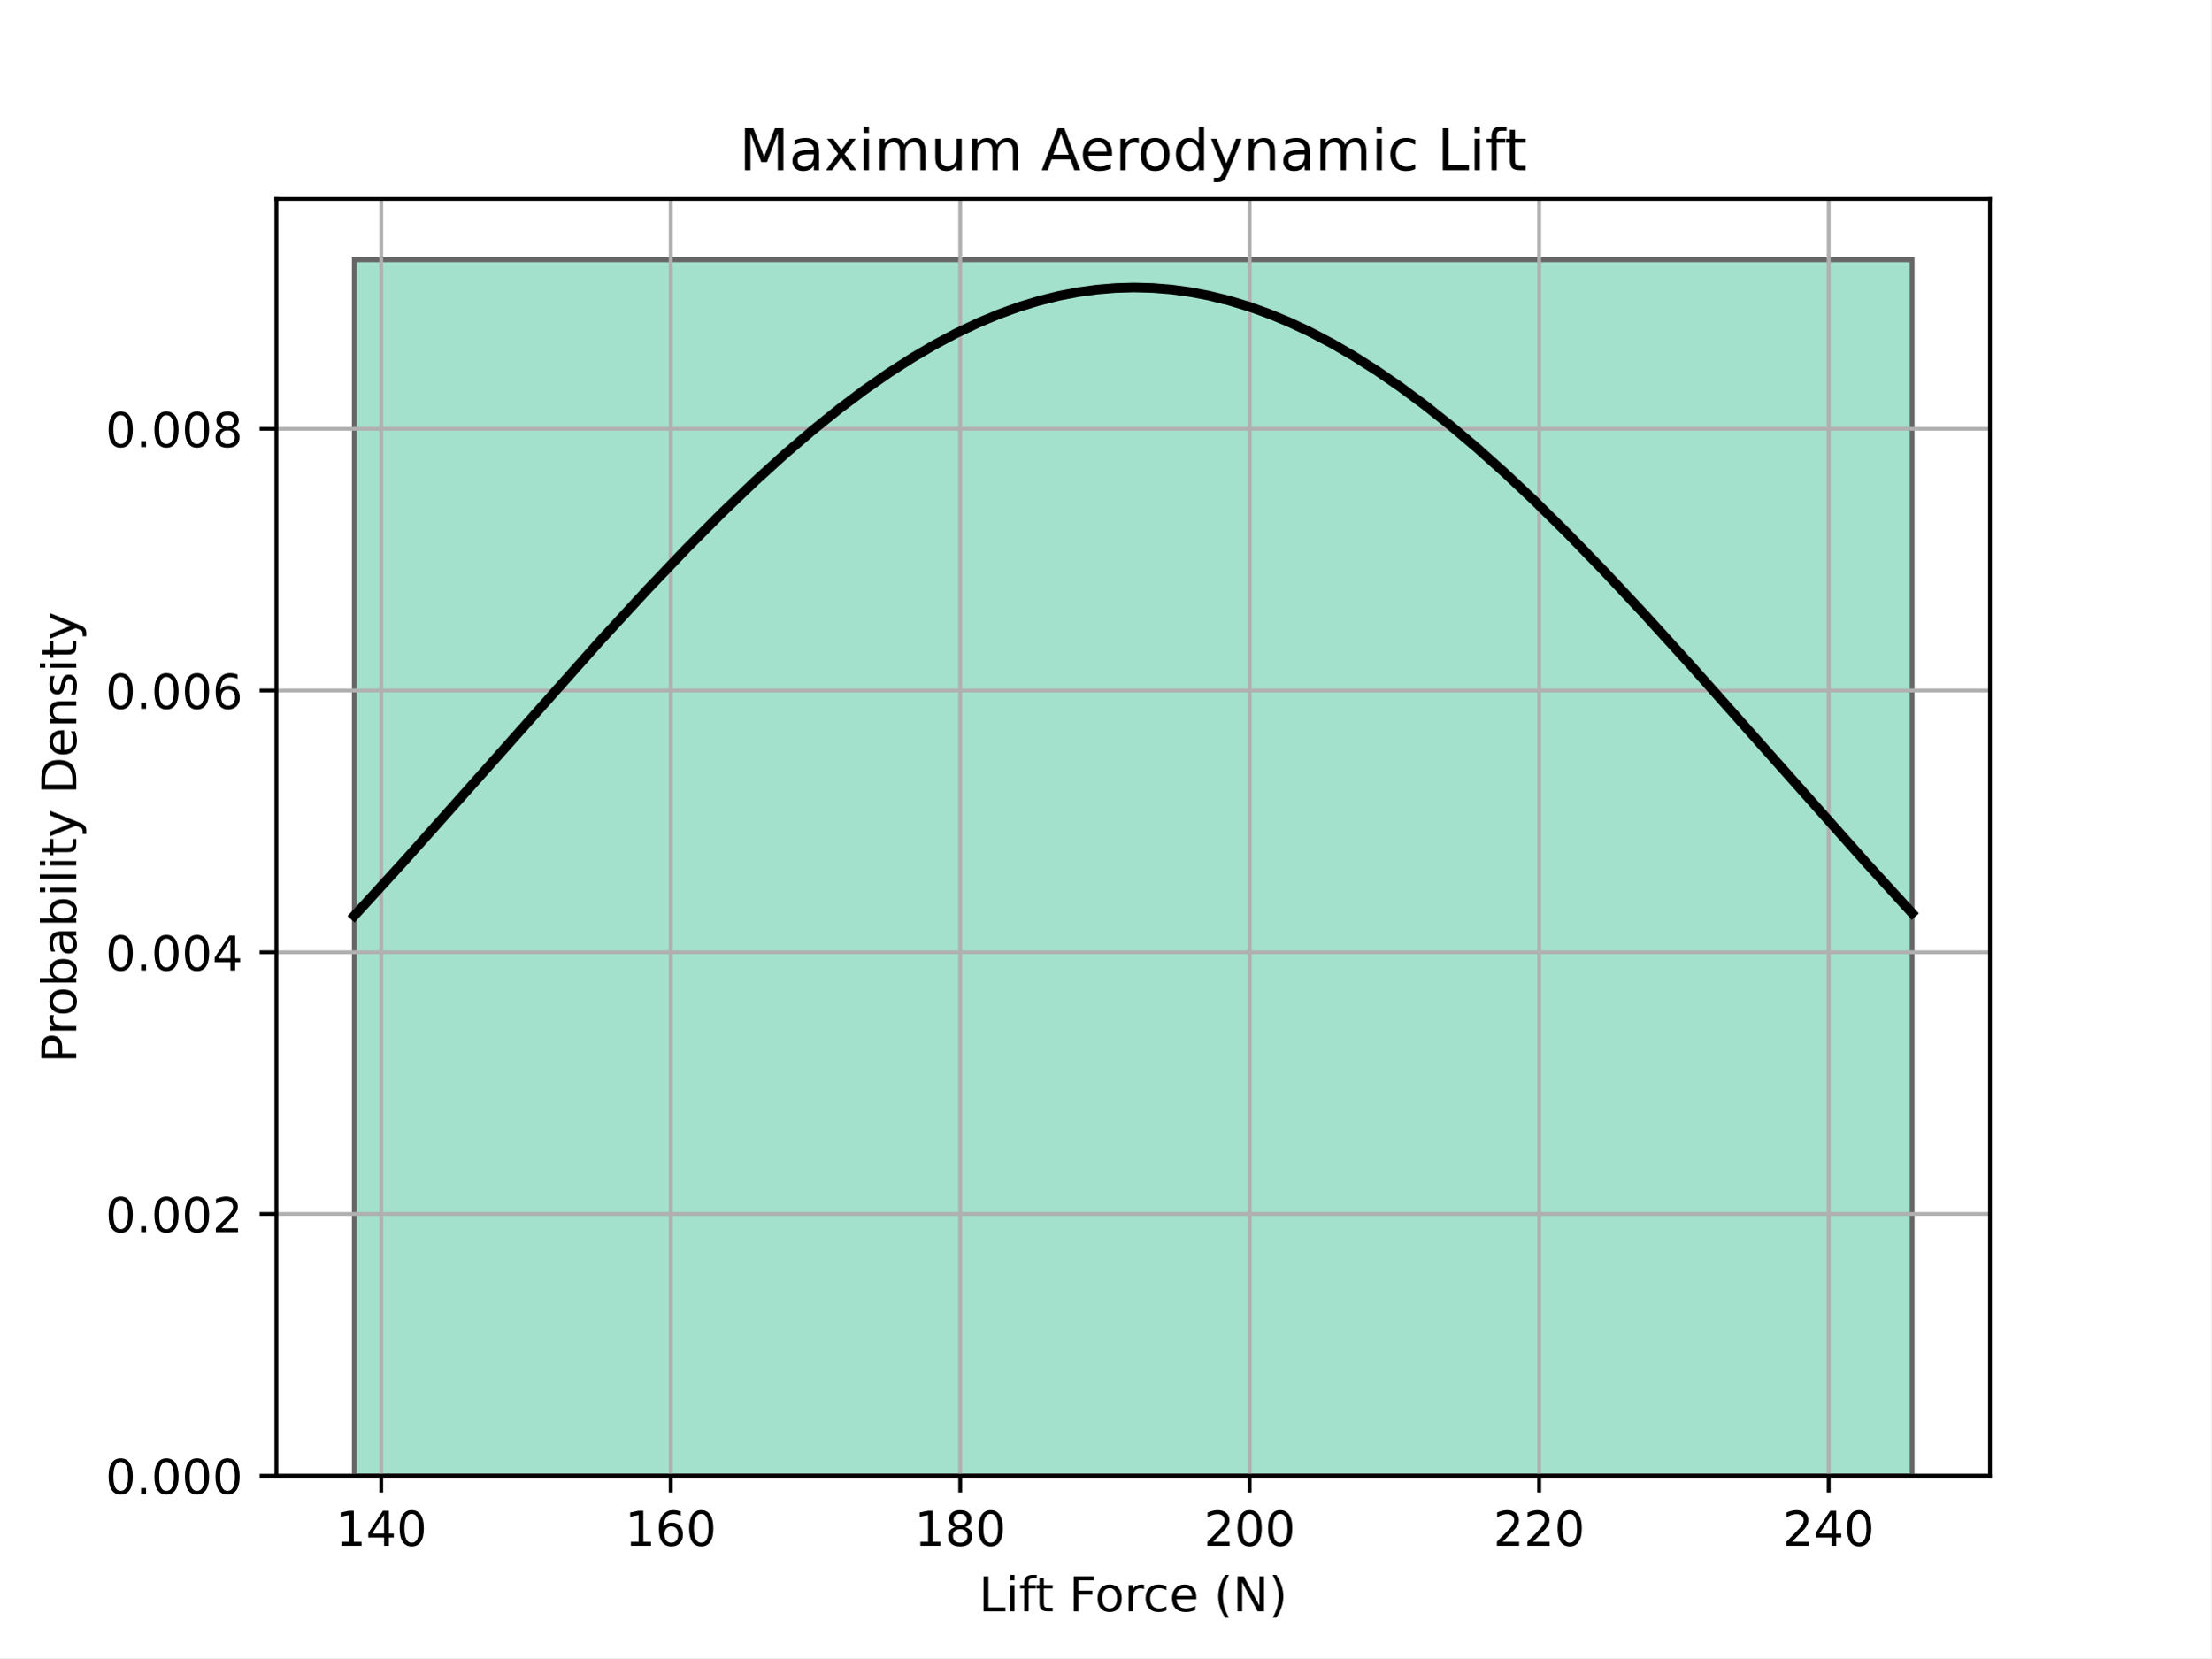
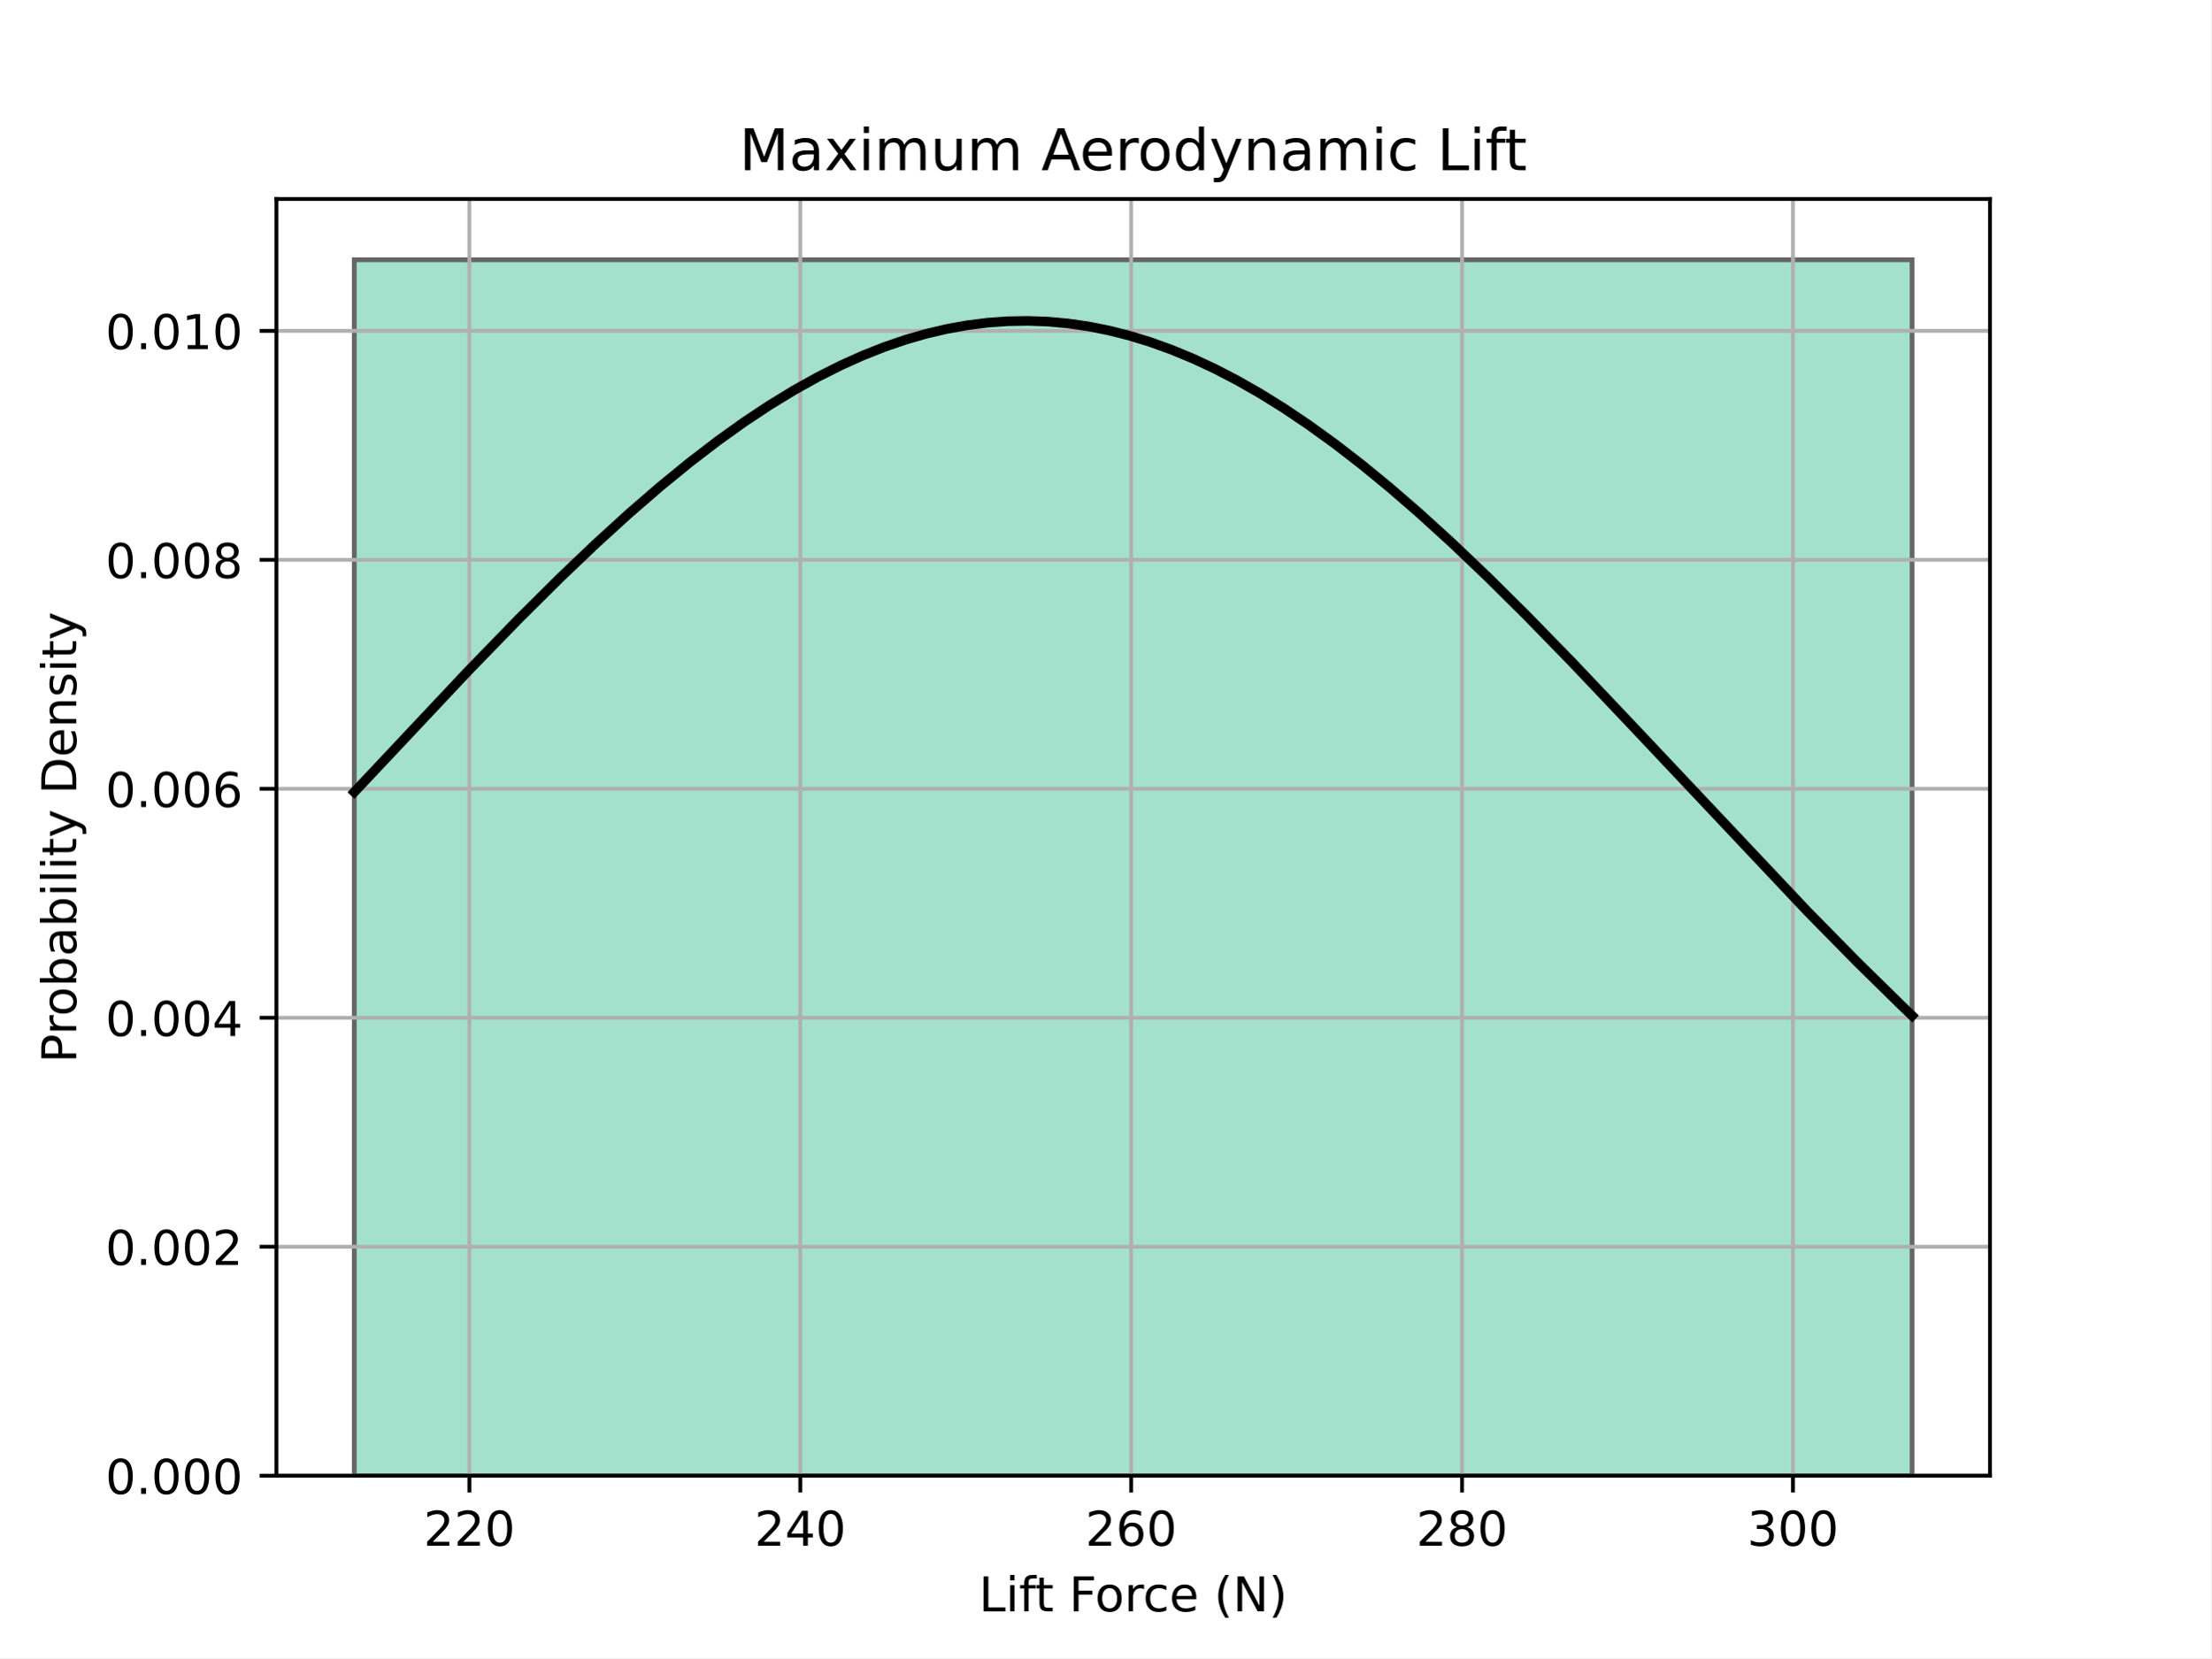
<svg xmlns="http://www.w3.org/2000/svg" xmlns:xlink="http://www.w3.org/1999/xlink" width="460.8pt" height="345.6pt" viewBox="0 0 460.8 345.6" version="1.1">
  <defs>
    <style type="text/css">*{stroke-linejoin: round; stroke-linecap: butt}</style>
  </defs>
  <g id="figure_1">
    <g id="patch_1">
      <path d="M 0 345.6  L 460.8 345.6  L 460.8 0  L 0 0  z " style="fill: #ffffff" />
    </g>
    <g id="axes_1">
      <g id="patch_2">
        <path d="M 57.6 307.584  L 414.72 307.584  L 414.72 41.472  L 57.6 41.472  z " style="fill: #ffffff" />
      </g>
      <g id="patch_3">
-         <path d="M 73.833 307.584  L 398.487 307.584  L 398.487 54.144  L 73.833 54.144  z " clip-path="url(#p31fc9ef9b9)" style="fill: #66cdaa; opacity: 0.6; stroke: #000000; stroke-linejoin: miter" />
+         <path d="M 73.833 307.584  L 398.487 307.584  L 398.487 54.144  L 73.833 54.144  z " clip-path="url(#pf20fc18118)" style="fill: #66cdaa; opacity: 0.6; stroke: #000000; stroke-linejoin: miter" />
      </g>
      <g id="matplotlib.axis_1">
        <g id="xtick_1">
          <g id="line2d_1">
-             <path d="M 79.444 307.584  L 79.444 41.472  " clip-path="url(#p31fc9ef9b9)" style="fill: none; stroke: #b0b0b0; stroke-width: 0.8; stroke-linecap: square" />
+             <path d="M 97.815 307.584  L 97.815 41.472  " clip-path="url(#pf20fc18118)" style="fill: none; stroke: #b0b0b0; stroke-width: 0.8; stroke-linecap: square" />
          </g>
          <g id="line2d_2">
            <defs>
-               <path id="m606f8bf415" d="M 0 0  L 0 3.5  " style="stroke: #000000; stroke-width: 0.8" />
+               <path id="med7443e42d" d="M 0 0  L 0 3.5  " style="stroke: #000000; stroke-width: 0.8" />
            </defs>
            <g>
-               <use xlink:href="#m606f8bf415" x="79.444" y="307.584" style="stroke: #000000; stroke-width: 0.8" />
+               <use xlink:href="#med7443e42d" x="97.815" y="307.584" style="stroke: #000000; stroke-width: 0.8" />
            </g>
          </g>
          <g id="text_1">
-             <g transform="translate(69.90069 322.1824) scale(0.1 -0.1)">
-               <defs>
-                 <path id="DejaVuSans-31" d="M 794 531  L 1825 531  L 1825 4091  L 703 3866  L 703 4441  L 1819 4666  L 2450 4666  L 2450 531  L 3481 531  L 3481 0  L 794 0  L 794 531  z " transform="scale(0.015625)" />
-                 <path id="DejaVuSans-34" d="M 2419 4116  L 825 1625  L 2419 1625  L 2419 4116  z M 2253 4666  L 3047 4666  L 3047 1625  L 3713 1625  L 3713 1100  L 3047 1100  L 3047 0  L 2419 0  L 2419 1100  L 313 1100  L 313 1709  L 2253 4666  z " transform="scale(0.015625)" />
+             <g transform="translate(88.27159 322.1824) scale(0.1 -0.1)">
+               <defs>
+                 <path id="DejaVuSans-32" d="M 1228 531  L 3431 531  L 3431 0  L 469 0  L 469 531  Q 828 903 1448 1529  Q 2069 2156 2228 2338  Q 2531 2678 2651 2914  Q 2772 3150 2772 3378  Q 2772 3750 2511 3984  Q 2250 4219 1831 4219  Q 1534 4219 1204 4116  Q 875 4013 500 3803  L 500 4441  Q 881 4594 1212 4672  Q 1544 4750 1819 4750  Q 2544 4750 2975 4387  Q 3406 4025 3406 3419  Q 3406 3131 3298 2873  Q 3191 2616 2906 2266  Q 2828 2175 2409 1742  Q 1991 1309 1228 531  z " transform="scale(0.015625)" />
                <path id="DejaVuSans-30" d="M 2034 4250  Q 1547 4250 1301 3770  Q 1056 3291 1056 2328  Q 1056 1369 1301 889  Q 1547 409 2034 409  Q 2525 409 2770 889  Q 3016 1369 3016 2328  Q 3016 3291 2770 3770  Q 2525 4250 2034 4250  z M 2034 4750  Q 2819 4750 3233 4129  Q 3647 3509 3647 2328  Q 3647 1150 3233 529  Q 2819 -91 2034 -91  Q 1250 -91 836 529  Q 422 1150 422 2328  Q 422 3509 836 4129  Q 1250 4750 2034 4750  z " transform="scale(0.015625)" />
              </defs>
-               <use xlink:href="#DejaVuSans-31" />
-               <use xlink:href="#DejaVuSans-34" transform="translate(63.62305 0)" />
+               <use xlink:href="#DejaVuSans-32" />
+               <use xlink:href="#DejaVuSans-32" transform="translate(63.62305 0)" />
              <use xlink:href="#DejaVuSans-30" transform="translate(127.2461 0)" />
            </g>
          </g>
        </g>
        <g id="xtick_2">
          <g id="line2d_3">
-             <path d="M 139.776 307.584  L 139.776 41.472  " clip-path="url(#p31fc9ef9b9)" style="fill: none; stroke: #b0b0b0; stroke-width: 0.8; stroke-linecap: square" />
+             <path d="M 166.778 307.584  L 166.778 41.472  " clip-path="url(#pf20fc18118)" style="fill: none; stroke: #b0b0b0; stroke-width: 0.8; stroke-linecap: square" />
          </g>
          <g id="line2d_4">
            <g>
-               <use xlink:href="#m606f8bf415" x="139.776" y="307.584" style="stroke: #000000; stroke-width: 0.8" />
+               <use xlink:href="#med7443e42d" x="166.778" y="307.584" style="stroke: #000000; stroke-width: 0.8" />
            </g>
          </g>
          <g id="text_2">
-             <g transform="translate(130.2324 322.1824) scale(0.1 -0.1)">
-               <defs>
-                 <path id="DejaVuSans-36" d="M 2113 2584  Q 1688 2584 1439 2293  Q 1191 2003 1191 1497  Q 1191 994 1439 701  Q 1688 409 2113 409  Q 2538 409 2786 701  Q 3034 994 3034 1497  Q 3034 2003 2786 2293  Q 2538 2584 2113 2584  z M 3366 4563  L 3366 3988  Q 3128 4100 2886 4159  Q 2644 4219 2406 4219  Q 1781 4219 1451 3797  Q 1122 3375 1075 2522  Q 1259 2794 1537 2939  Q 1816 3084 2150 3084  Q 2853 3084 3261 2657  Q 3669 2231 3669 1497  Q 3669 778 3244 343  Q 2819 -91 2113 -91  Q 1303 -91 875 529  Q 447 1150 447 2328  Q 447 3434 972 4092  Q 1497 4750 2381 4750  Q 2619 4750 2861 4703  Q 3103 4656 3366 4563  z " transform="scale(0.015625)" />
-               </defs>
-               <use xlink:href="#DejaVuSans-31" />
-               <use xlink:href="#DejaVuSans-36" transform="translate(63.62305 0)" />
+             <g transform="translate(157.2339 322.1824) scale(0.1 -0.1)">
+               <defs>
+                 <path id="DejaVuSans-34" d="M 2419 4116  L 825 1625  L 2419 1625  L 2419 4116  z M 2253 4666  L 3047 4666  L 3047 1625  L 3713 1625  L 3713 1100  L 3047 1100  L 3047 0  L 2419 0  L 2419 1100  L 313 1100  L 313 1709  L 2253 4666  z " transform="scale(0.015625)" />
+               </defs>
+               <use xlink:href="#DejaVuSans-32" />
+               <use xlink:href="#DejaVuSans-34" transform="translate(63.62305 0)" />
              <use xlink:href="#DejaVuSans-30" transform="translate(127.2461 0)" />
            </g>
          </g>
        </g>
        <g id="xtick_3">
          <g id="line2d_5">
-             <path d="M 200.108 307.584  L 200.108 41.472  " clip-path="url(#p31fc9ef9b9)" style="fill: none; stroke: #b0b0b0; stroke-width: 0.8; stroke-linecap: square" />
+             <path d="M 235.74 307.584  L 235.74 41.472  " clip-path="url(#pf20fc18118)" style="fill: none; stroke: #b0b0b0; stroke-width: 0.8; stroke-linecap: square" />
          </g>
          <g id="line2d_6">
            <g>
-               <use xlink:href="#m606f8bf415" x="200.108" y="307.584" style="stroke: #000000; stroke-width: 0.8" />
+               <use xlink:href="#med7443e42d" x="235.74" y="307.584" style="stroke: #000000; stroke-width: 0.8" />
            </g>
          </g>
          <g id="text_3">
-             <g transform="translate(190.564 322.1824) scale(0.1 -0.1)">
-               <defs>
-                 <path id="DejaVuSans-38" d="M 2034 2216  Q 1584 2216 1326 1975  Q 1069 1734 1069 1313  Q 1069 891 1326 650  Q 1584 409 2034 409  Q 2484 409 2743 651  Q 3003 894 3003 1313  Q 3003 1734 2745 1975  Q 2488 2216 2034 2216  z M 1403 2484  Q 997 2584 770 2862  Q 544 3141 544 3541  Q 544 4100 942 4425  Q 1341 4750 2034 4750  Q 2731 4750 3128 4425  Q 3525 4100 3525 3541  Q 3525 3141 3298 2862  Q 3072 2584 2669 2484  Q 3125 2378 3379 2068  Q 3634 1759 3634 1313  Q 3634 634 3220 271  Q 2806 -91 2034 -91  Q 1263 -91 848 271  Q 434 634 434 1313  Q 434 1759 690 2068  Q 947 2378 1403 2484  z M 1172 3481  Q 1172 3119 1398 2916  Q 1625 2713 2034 2713  Q 2441 2713 2670 2916  Q 2900 3119 2900 3481  Q 2900 3844 2670 4047  Q 2441 4250 2034 4250  Q 1625 4250 1398 4047  Q 1172 3844 1172 3481  z " transform="scale(0.015625)" />
-               </defs>
-               <use xlink:href="#DejaVuSans-31" />
-               <use xlink:href="#DejaVuSans-38" transform="translate(63.62305 0)" />
+             <g transform="translate(226.1962 322.1824) scale(0.1 -0.1)">
+               <defs>
+                 <path id="DejaVuSans-36" d="M 2113 2584  Q 1688 2584 1439 2293  Q 1191 2003 1191 1497  Q 1191 994 1439 701  Q 1688 409 2113 409  Q 2538 409 2786 701  Q 3034 994 3034 1497  Q 3034 2003 2786 2293  Q 2538 2584 2113 2584  z M 3366 4563  L 3366 3988  Q 3128 4100 2886 4159  Q 2644 4219 2406 4219  Q 1781 4219 1451 3797  Q 1122 3375 1075 2522  Q 1259 2794 1537 2939  Q 1816 3084 2150 3084  Q 2853 3084 3261 2657  Q 3669 2231 3669 1497  Q 3669 778 3244 343  Q 2819 -91 2113 -91  Q 1303 -91 875 529  Q 447 1150 447 2328  Q 447 3434 972 4092  Q 1497 4750 2381 4750  Q 2619 4750 2861 4703  Q 3103 4656 3366 4563  z " transform="scale(0.015625)" />
+               </defs>
+               <use xlink:href="#DejaVuSans-32" />
+               <use xlink:href="#DejaVuSans-36" transform="translate(63.62305 0)" />
              <use xlink:href="#DejaVuSans-30" transform="translate(127.2461 0)" />
            </g>
          </g>
        </g>
        <g id="xtick_4">
          <g id="line2d_7">
-             <path d="M 260.439 307.584  L 260.439 41.472  " clip-path="url(#p31fc9ef9b9)" style="fill: none; stroke: #b0b0b0; stroke-width: 0.8; stroke-linecap: square" />
+             <path d="M 304.702 307.584  L 304.702 41.472  " clip-path="url(#pf20fc18118)" style="fill: none; stroke: #b0b0b0; stroke-width: 0.8; stroke-linecap: square" />
          </g>
          <g id="line2d_8">
            <g>
-               <use xlink:href="#m606f8bf415" x="260.439" y="307.584" style="stroke: #000000; stroke-width: 0.8" />
+               <use xlink:href="#med7443e42d" x="304.702" y="307.584" style="stroke: #000000; stroke-width: 0.8" />
            </g>
          </g>
          <g id="text_4">
-             <g transform="translate(250.8957 322.1824) scale(0.1 -0.1)">
-               <defs>
-                 <path id="DejaVuSans-32" d="M 1228 531  L 3431 531  L 3431 0  L 469 0  L 469 531  Q 828 903 1448 1529  Q 2069 2156 2228 2338  Q 2531 2678 2651 2914  Q 2772 3150 2772 3378  Q 2772 3750 2511 3984  Q 2250 4219 1831 4219  Q 1534 4219 1204 4116  Q 875 4013 500 3803  L 500 4441  Q 881 4594 1212 4672  Q 1544 4750 1819 4750  Q 2544 4750 2975 4387  Q 3406 4025 3406 3419  Q 3406 3131 3298 2873  Q 3191 2616 2906 2266  Q 2828 2175 2409 1742  Q 1991 1309 1228 531  z " transform="scale(0.015625)" />
+             <g transform="translate(295.1586 322.1824) scale(0.1 -0.1)">
+               <defs>
+                 <path id="DejaVuSans-38" d="M 2034 2216  Q 1584 2216 1326 1975  Q 1069 1734 1069 1313  Q 1069 891 1326 650  Q 1584 409 2034 409  Q 2484 409 2743 651  Q 3003 894 3003 1313  Q 3003 1734 2745 1975  Q 2488 2216 2034 2216  z M 1403 2484  Q 997 2584 770 2862  Q 544 3141 544 3541  Q 544 4100 942 4425  Q 1341 4750 2034 4750  Q 2731 4750 3128 4425  Q 3525 4100 3525 3541  Q 3525 3141 3298 2862  Q 3072 2584 2669 2484  Q 3125 2378 3379 2068  Q 3634 1759 3634 1313  Q 3634 634 3220 271  Q 2806 -91 2034 -91  Q 1263 -91 848 271  Q 434 634 434 1313  Q 434 1759 690 2068  Q 947 2378 1403 2484  z M 1172 3481  Q 1172 3119 1398 2916  Q 1625 2713 2034 2713  Q 2441 2713 2670 2916  Q 2900 3119 2900 3481  Q 2900 3844 2670 4047  Q 2441 4250 2034 4250  Q 1625 4250 1398 4047  Q 1172 3844 1172 3481  z " transform="scale(0.015625)" />
              </defs>
              <use xlink:href="#DejaVuSans-32" />
-               <use xlink:href="#DejaVuSans-30" transform="translate(63.62305 0)" />
+               <use xlink:href="#DejaVuSans-38" transform="translate(63.62305 0)" />
              <use xlink:href="#DejaVuSans-30" transform="translate(127.2461 0)" />
            </g>
          </g>
        </g>
        <g id="xtick_5">
          <g id="line2d_9">
-             <path d="M 320.771 307.584  L 320.771 41.472  " clip-path="url(#p31fc9ef9b9)" style="fill: none; stroke: #b0b0b0; stroke-width: 0.8; stroke-linecap: square" />
+             <path d="M 373.665 307.584  L 373.665 41.472  " clip-path="url(#pf20fc18118)" style="fill: none; stroke: #b0b0b0; stroke-width: 0.8; stroke-linecap: square" />
          </g>
          <g id="line2d_10">
            <g>
-               <use xlink:href="#m606f8bf415" x="320.771" y="307.584" style="stroke: #000000; stroke-width: 0.8" />
+               <use xlink:href="#med7443e42d" x="373.665" y="307.584" style="stroke: #000000; stroke-width: 0.8" />
            </g>
          </g>
          <g id="text_5">
-             <g transform="translate(311.2274 322.1824) scale(0.1 -0.1)">
-               <use xlink:href="#DejaVuSans-32" />
-               <use xlink:href="#DejaVuSans-32" transform="translate(63.62305 0)" />
-               <use xlink:href="#DejaVuSans-30" transform="translate(127.2461 0)" />
-             </g>
-           </g>
-         </g>
-         <g id="xtick_6">
-           <g id="line2d_11">
-             <path d="M 381.103 307.584  L 381.103 41.472  " clip-path="url(#p31fc9ef9b9)" style="fill: none; stroke: #b0b0b0; stroke-width: 0.8; stroke-linecap: square" />
-           </g>
-           <g id="line2d_12">
-             <g>
-               <use xlink:href="#m606f8bf415" x="381.103" y="307.584" style="stroke: #000000; stroke-width: 0.8" />
-             </g>
-           </g>
-           <g id="text_6">
-             <g transform="translate(371.559 322.1824) scale(0.1 -0.1)">
-               <use xlink:href="#DejaVuSans-32" />
-               <use xlink:href="#DejaVuSans-34" transform="translate(63.62305 0)" />
-               <use xlink:href="#DejaVuSans-30" transform="translate(127.2461 0)" />
-             </g>
-           </g>
-         </g>
-         <g id="text_7">
+             <g transform="translate(364.1209 322.1824) scale(0.1 -0.1)">
+               <defs>
+                 <path id="DejaVuSans-33" d="M 2597 2516  Q 3050 2419 3304 2112  Q 3559 1806 3559 1356  Q 3559 666 3084 287  Q 2609 -91 1734 -91  Q 1441 -91 1130 -33  Q 819 25 488 141  L 488 750  Q 750 597 1062 519  Q 1375 441 1716 441  Q 2309 441 2620 675  Q 2931 909 2931 1356  Q 2931 1769 2642 2001  Q 2353 2234 1838 2234  L 1294 2234  L 1294 2753  L 1863 2753  Q 2328 2753 2575 2939  Q 2822 3125 2822 3475  Q 2822 3834 2567 4026  Q 2313 4219 1838 4219  Q 1578 4219 1281 4162  Q 984 4106 628 3988  L 628 4550  Q 988 4650 1302 4700  Q 1616 4750 1894 4750  Q 2613 4750 3031 4423  Q 3450 4097 3450 3541  Q 3450 3153 3228 2886  Q 3006 2619 2597 2516  z " transform="scale(0.015625)" />
+               </defs>
+               <use xlink:href="#DejaVuSans-33" />
+               <use xlink:href="#DejaVuSans-30" transform="translate(63.62305 0)" />
+               <use xlink:href="#DejaVuSans-30" transform="translate(127.2461 0)" />
+             </g>
+           </g>
+         </g>
+         <g id="text_6">
          <g transform="translate(204.0092 335.8606) scale(0.1 -0.1)">
            <defs>
              <path id="DejaVuSans-4c" d="M 628 4666  L 1259 4666  L 1259 531  L 3531 531  L 3531 0  L 628 0  L 628 4666  z " transform="scale(0.015625)" />
              <path id="DejaVuSans-69" d="M 603 3500  L 1178 3500  L 1178 0  L 603 0  L 603 3500  z M 603 4863  L 1178 4863  L 1178 4134  L 603 4134  L 603 4863  z " transform="scale(0.015625)" />
              <path id="DejaVuSans-66" d="M 2375 4863  L 2375 4384  L 1825 4384  Q 1516 4384 1395 4259  Q 1275 4134 1275 3809  L 1275 3500  L 2222 3500  L 2222 3053  L 1275 3053  L 1275 0  L 697 0  L 697 3053  L 147 3053  L 147 3500  L 697 3500  L 697 3744  Q 697 4328 969 4595  Q 1241 4863 1831 4863  L 2375 4863  z " transform="scale(0.015625)" />
              <path id="DejaVuSans-74" d="M 1172 4494  L 1172 3500  L 2356 3500  L 2356 3053  L 1172 3053  L 1172 1153  Q 1172 725 1289 603  Q 1406 481 1766 481  L 2356 481  L 2356 0  L 1766 0  Q 1100 0 847 248  Q 594 497 594 1153  L 594 3053  L 172 3053  L 172 3500  L 594 3500  L 594 4494  L 1172 4494  z " transform="scale(0.015625)" />
              <path id="DejaVuSans-20" transform="scale(0.015625)" />
              <path id="DejaVuSans-46" d="M 628 4666  L 3309 4666  L 3309 4134  L 1259 4134  L 1259 2759  L 3109 2759  L 3109 2228  L 1259 2228  L 1259 0  L 628 0  L 628 4666  z " transform="scale(0.015625)" />
              <path id="DejaVuSans-6f" d="M 1959 3097  Q 1497 3097 1228 2736  Q 959 2375 959 1747  Q 959 1119 1226 758  Q 1494 397 1959 397  Q 2419 397 2687 759  Q 2956 1122 2956 1747  Q 2956 2369 2687 2733  Q 2419 3097 1959 3097  z M 1959 3584  Q 2709 3584 3137 3096  Q 3566 2609 3566 1747  Q 3566 888 3137 398  Q 2709 -91 1959 -91  Q 1206 -91 779 398  Q 353 888 353 1747  Q 353 2609 779 3096  Q 1206 3584 1959 3584  z " transform="scale(0.015625)" />
              <path id="DejaVuSans-72" d="M 2631 2963  Q 2534 3019 2420 3045  Q 2306 3072 2169 3072  Q 1681 3072 1420 2755  Q 1159 2438 1159 1844  L 1159 0  L 581 0  L 581 3500  L 1159 3500  L 1159 2956  Q 1341 3275 1631 3429  Q 1922 3584 2338 3584  Q 2397 3584 2469 3576  Q 2541 3569 2628 3553  L 2631 2963  z " transform="scale(0.015625)" />
              <path id="DejaVuSans-63" d="M 3122 3366  L 3122 2828  Q 2878 2963 2633 3030  Q 2388 3097 2138 3097  Q 1578 3097 1268 2742  Q 959 2388 959 1747  Q 959 1106 1268 751  Q 1578 397 2138 397  Q 2388 397 2633 464  Q 2878 531 3122 666  L 3122 134  Q 2881 22 2623 -34  Q 2366 -91 2075 -91  Q 1284 -91 818 406  Q 353 903 353 1747  Q 353 2603 823 3093  Q 1294 3584 2113 3584  Q 2378 3584 2631 3529  Q 2884 3475 3122 3366  z " transform="scale(0.015625)" />
              <path id="DejaVuSans-65" d="M 3597 1894  L 3597 1613  L 953 1613  Q 991 1019 1311 708  Q 1631 397 2203 397  Q 2534 397 2845 478  Q 3156 559 3463 722  L 3463 178  Q 3153 47 2828 -22  Q 2503 -91 2169 -91  Q 1331 -91 842 396  Q 353 884 353 1716  Q 353 2575 817 3079  Q 1281 3584 2069 3584  Q 2775 3584 3186 3129  Q 3597 2675 3597 1894  z M 3022 2063  Q 3016 2534 2758 2815  Q 2500 3097 2075 3097  Q 1594 3097 1305 2825  Q 1016 2553 972 2059  L 3022 2063  z " transform="scale(0.015625)" />
              <path id="DejaVuSans-28" d="M 1984 4856  Q 1566 4138 1362 3434  Q 1159 2731 1159 2009  Q 1159 1288 1364 580  Q 1569 -128 1984 -844  L 1484 -844  Q 1016 -109 783 600  Q 550 1309 550 2009  Q 550 2706 781 3412  Q 1013 4119 1484 4856  L 1984 4856  z " transform="scale(0.015625)" />
              <path id="DejaVuSans-4e" d="M 628 4666  L 1478 4666  L 3547 763  L 3547 4666  L 4159 4666  L 4159 0  L 3309 0  L 1241 3903  L 1241 0  L 628 0  L 628 4666  z " transform="scale(0.015625)" />
              <path id="DejaVuSans-29" d="M 513 4856  L 1013 4856  Q 1481 4119 1714 3412  Q 1947 2706 1947 2009  Q 1947 1309 1714 600  Q 1481 -109 1013 -844  L 513 -844  Q 928 -128 1133 580  Q 1338 1288 1338 2009  Q 1338 2731 1133 3434  Q 928 4138 513 4856  z " transform="scale(0.015625)" />
            </defs>
            <use xlink:href="#DejaVuSans-4c" />
            <use xlink:href="#DejaVuSans-69" transform="translate(55.71289 0)" />
            <use xlink:href="#DejaVuSans-66" transform="translate(83.49609 0)" />
            <use xlink:href="#DejaVuSans-74" transform="translate(116.9512 0)" />
            <use xlink:href="#DejaVuSans-20" transform="translate(156.1602 0)" />
            <use xlink:href="#DejaVuSans-46" transform="translate(187.9473 0)" />
            <use xlink:href="#DejaVuSans-6f" transform="translate(241.8418 0)" />
            <use xlink:href="#DejaVuSans-72" transform="translate(303.0234 0)" />
            <use xlink:href="#DejaVuSans-63" transform="translate(341.8867 0)" />
            <use xlink:href="#DejaVuSans-65" transform="translate(396.8672 0)" />
            <use xlink:href="#DejaVuSans-20" transform="translate(458.3906 0)" />
            <use xlink:href="#DejaVuSans-28" transform="translate(490.1777 0)" />
            <use xlink:href="#DejaVuSans-4e" transform="translate(529.1914 0)" />
            <use xlink:href="#DejaVuSans-29" transform="translate(603.9961 0)" />
          </g>
        </g>
      </g>
      <g id="matplotlib.axis_2">
        <g id="ytick_1">
+           <g id="line2d_11">
+             <path d="M 57.6 307.584  L 414.72 307.584  " clip-path="url(#pf20fc18118)" style="fill: none; stroke: #b0b0b0; stroke-width: 0.8; stroke-linecap: square" />
+           </g>
+           <g id="line2d_12">
+             <defs>
+               <path id="me6828b2a37" d="M 0 0  L -3.5 0  " style="stroke: #000000; stroke-width: 0.8" />
+             </defs>
+             <g>
+               <use xlink:href="#me6828b2a37" x="57.6" y="307.584" style="stroke: #000000; stroke-width: 0.8" />
+             </g>
+           </g>
+           <g id="text_7">
+             <g transform="translate(21.97188 311.3832) scale(0.1 -0.1)">
+               <defs>
+                 <path id="DejaVuSans-2e" d="M 684 794  L 1344 794  L 1344 0  L 684 0  L 684 794  z " transform="scale(0.015625)" />
+               </defs>
+               <use xlink:href="#DejaVuSans-30" />
+               <use xlink:href="#DejaVuSans-2e" transform="translate(63.62305 0)" />
+               <use xlink:href="#DejaVuSans-30" transform="translate(95.41016 0)" />
+               <use xlink:href="#DejaVuSans-30" transform="translate(159.0332 0)" />
+               <use xlink:href="#DejaVuSans-30" transform="translate(222.6562 0)" />
+             </g>
+           </g>
+         </g>
+         <g id="ytick_2">
          <g id="line2d_13">
-             <path d="M 57.6 307.584  L 414.72 307.584  " clip-path="url(#p31fc9ef9b9)" style="fill: none; stroke: #b0b0b0; stroke-width: 0.8; stroke-linecap: square" />
+             <path d="M 57.6 259.859  L 414.72 259.859  " clip-path="url(#pf20fc18118)" style="fill: none; stroke: #b0b0b0; stroke-width: 0.8; stroke-linecap: square" />
          </g>
          <g id="line2d_14">
-             <defs>
-               <path id="me6cb553e4e" d="M 0 0  L -3.5 0  " style="stroke: #000000; stroke-width: 0.8" />
-             </defs>
-             <g>
-               <use xlink:href="#me6cb553e4e" x="57.6" y="307.584" style="stroke: #000000; stroke-width: 0.8" />
+             <g>
+               <use xlink:href="#me6828b2a37" x="57.6" y="259.859" style="stroke: #000000; stroke-width: 0.8" />
            </g>
          </g>
          <g id="text_8">
-             <g transform="translate(21.97188 311.3832) scale(0.1 -0.1)">
-               <defs>
-                 <path id="DejaVuSans-2e" d="M 684 794  L 1344 794  L 1344 0  L 684 0  L 684 794  z " transform="scale(0.015625)" />
-               </defs>
-               <use xlink:href="#DejaVuSans-30" />
-               <use xlink:href="#DejaVuSans-2e" transform="translate(63.62305 0)" />
-               <use xlink:href="#DejaVuSans-30" transform="translate(95.41016 0)" />
-               <use xlink:href="#DejaVuSans-30" transform="translate(159.0332 0)" />
+             <g transform="translate(21.97188 263.6584) scale(0.1 -0.1)">
+               <use xlink:href="#DejaVuSans-30" />
+               <use xlink:href="#DejaVuSans-2e" transform="translate(63.62305 0)" />
+               <use xlink:href="#DejaVuSans-30" transform="translate(95.41016 0)" />
+               <use xlink:href="#DejaVuSans-30" transform="translate(159.0332 0)" />
+               <use xlink:href="#DejaVuSans-32" transform="translate(222.6562 0)" />
+             </g>
+           </g>
+         </g>
+         <g id="ytick_3">
+           <g id="line2d_15">
+             <path d="M 57.6 212.134  L 414.72 212.134  " clip-path="url(#pf20fc18118)" style="fill: none; stroke: #b0b0b0; stroke-width: 0.8; stroke-linecap: square" />
+           </g>
+           <g id="line2d_16">
+             <g>
+               <use xlink:href="#me6828b2a37" x="57.6" y="212.134" style="stroke: #000000; stroke-width: 0.8" />
+             </g>
+           </g>
+           <g id="text_9">
+             <g transform="translate(21.97188 215.9335) scale(0.1 -0.1)">
+               <use xlink:href="#DejaVuSans-30" />
+               <use xlink:href="#DejaVuSans-2e" transform="translate(63.62305 0)" />
+               <use xlink:href="#DejaVuSans-30" transform="translate(95.41016 0)" />
+               <use xlink:href="#DejaVuSans-30" transform="translate(159.0332 0)" />
+               <use xlink:href="#DejaVuSans-34" transform="translate(222.6562 0)" />
+             </g>
+           </g>
+         </g>
+         <g id="ytick_4">
+           <g id="line2d_17">
+             <path d="M 57.6 164.409  L 414.72 164.409  " clip-path="url(#pf20fc18118)" style="fill: none; stroke: #b0b0b0; stroke-width: 0.8; stroke-linecap: square" />
+           </g>
+           <g id="line2d_18">
+             <g>
+               <use xlink:href="#me6828b2a37" x="57.6" y="164.409" style="stroke: #000000; stroke-width: 0.8" />
+             </g>
+           </g>
+           <g id="text_10">
+             <g transform="translate(21.97188 168.2086) scale(0.1 -0.1)">
+               <use xlink:href="#DejaVuSans-30" />
+               <use xlink:href="#DejaVuSans-2e" transform="translate(63.62305 0)" />
+               <use xlink:href="#DejaVuSans-30" transform="translate(95.41016 0)" />
+               <use xlink:href="#DejaVuSans-30" transform="translate(159.0332 0)" />
+               <use xlink:href="#DejaVuSans-36" transform="translate(222.6562 0)" />
+             </g>
+           </g>
+         </g>
+         <g id="ytick_5">
+           <g id="line2d_19">
+             <path d="M 57.6 116.685  L 414.72 116.685  " clip-path="url(#pf20fc18118)" style="fill: none; stroke: #b0b0b0; stroke-width: 0.8; stroke-linecap: square" />
+           </g>
+           <g id="line2d_20">
+             <g>
+               <use xlink:href="#me6828b2a37" x="57.6" y="116.685" style="stroke: #000000; stroke-width: 0.8" />
+             </g>
+           </g>
+           <g id="text_11">
+             <g transform="translate(21.97188 120.4838) scale(0.1 -0.1)">
+               <use xlink:href="#DejaVuSans-30" />
+               <use xlink:href="#DejaVuSans-2e" transform="translate(63.62305 0)" />
+               <use xlink:href="#DejaVuSans-30" transform="translate(95.41016 0)" />
+               <use xlink:href="#DejaVuSans-30" transform="translate(159.0332 0)" />
+               <use xlink:href="#DejaVuSans-38" transform="translate(222.6562 0)" />
+             </g>
+           </g>
+         </g>
+         <g id="ytick_6">
+           <g id="line2d_21">
+             <path d="M 57.6 68.96  L 414.72 68.96  " clip-path="url(#pf20fc18118)" style="fill: none; stroke: #b0b0b0; stroke-width: 0.8; stroke-linecap: square" />
+           </g>
+           <g id="line2d_22">
+             <g>
+               <use xlink:href="#me6828b2a37" x="57.6" y="68.96" style="stroke: #000000; stroke-width: 0.8" />
+             </g>
+           </g>
+           <g id="text_12">
+             <g transform="translate(21.97188 72.75889) scale(0.1 -0.1)">
+               <defs>
+                 <path id="DejaVuSans-31" d="M 794 531  L 1825 531  L 1825 4091  L 703 3866  L 703 4441  L 1819 4666  L 2450 4666  L 2450 531  L 3481 531  L 3481 0  L 794 0  L 794 531  z " transform="scale(0.015625)" />
+               </defs>
+               <use xlink:href="#DejaVuSans-30" />
+               <use xlink:href="#DejaVuSans-2e" transform="translate(63.62305 0)" />
+               <use xlink:href="#DejaVuSans-30" transform="translate(95.41016 0)" />
+               <use xlink:href="#DejaVuSans-31" transform="translate(159.0332 0)" />
              <use xlink:href="#DejaVuSans-30" transform="translate(222.6562 0)" />
-             </g>
-           </g>
-         </g>
-         <g id="ytick_2">
-           <g id="line2d_15">
-             <path d="M 57.6 253.032  L 414.72 253.032  " clip-path="url(#p31fc9ef9b9)" style="fill: none; stroke: #b0b0b0; stroke-width: 0.8; stroke-linecap: square" />
-           </g>
-           <g id="line2d_16">
-             <g>
-               <use xlink:href="#me6cb553e4e" x="57.6" y="253.032" style="stroke: #000000; stroke-width: 0.8" />
-             </g>
-           </g>
-           <g id="text_9">
-             <g transform="translate(21.97188 256.8311) scale(0.1 -0.1)">
-               <use xlink:href="#DejaVuSans-30" />
-               <use xlink:href="#DejaVuSans-2e" transform="translate(63.62305 0)" />
-               <use xlink:href="#DejaVuSans-30" transform="translate(95.41016 0)" />
-               <use xlink:href="#DejaVuSans-30" transform="translate(159.0332 0)" />
-               <use xlink:href="#DejaVuSans-32" transform="translate(222.6562 0)" />
-             </g>
-           </g>
-         </g>
-         <g id="ytick_3">
-           <g id="line2d_17">
-             <path d="M 57.6 198.48  L 414.72 198.48  " clip-path="url(#p31fc9ef9b9)" style="fill: none; stroke: #b0b0b0; stroke-width: 0.8; stroke-linecap: square" />
-           </g>
-           <g id="line2d_18">
-             <g>
-               <use xlink:href="#me6cb553e4e" x="57.6" y="198.48" style="stroke: #000000; stroke-width: 0.8" />
-             </g>
-           </g>
-           <g id="text_10">
-             <g transform="translate(21.97188 202.2791) scale(0.1 -0.1)">
-               <use xlink:href="#DejaVuSans-30" />
-               <use xlink:href="#DejaVuSans-2e" transform="translate(63.62305 0)" />
-               <use xlink:href="#DejaVuSans-30" transform="translate(95.41016 0)" />
-               <use xlink:href="#DejaVuSans-30" transform="translate(159.0332 0)" />
-               <use xlink:href="#DejaVuSans-34" transform="translate(222.6562 0)" />
-             </g>
-           </g>
-         </g>
-         <g id="ytick_4">
-           <g id="line2d_19">
-             <path d="M 57.6 143.928  L 414.72 143.928  " clip-path="url(#p31fc9ef9b9)" style="fill: none; stroke: #b0b0b0; stroke-width: 0.8; stroke-linecap: square" />
-           </g>
-           <g id="line2d_20">
-             <g>
-               <use xlink:href="#me6cb553e4e" x="57.6" y="143.928" style="stroke: #000000; stroke-width: 0.8" />
-             </g>
-           </g>
-           <g id="text_11">
-             <g transform="translate(21.97188 147.727) scale(0.1 -0.1)">
-               <use xlink:href="#DejaVuSans-30" />
-               <use xlink:href="#DejaVuSans-2e" transform="translate(63.62305 0)" />
-               <use xlink:href="#DejaVuSans-30" transform="translate(95.41016 0)" />
-               <use xlink:href="#DejaVuSans-30" transform="translate(159.0332 0)" />
-               <use xlink:href="#DejaVuSans-36" transform="translate(222.6562 0)" />
-             </g>
-           </g>
-         </g>
-         <g id="ytick_5">
-           <g id="line2d_21">
-             <path d="M 57.6 89.376  L 414.72 89.376  " clip-path="url(#p31fc9ef9b9)" style="fill: none; stroke: #b0b0b0; stroke-width: 0.8; stroke-linecap: square" />
-           </g>
-           <g id="line2d_22">
-             <g>
-               <use xlink:href="#me6cb553e4e" x="57.6" y="89.376" style="stroke: #000000; stroke-width: 0.8" />
-             </g>
-           </g>
-           <g id="text_12">
-             <g transform="translate(21.97188 93.17491) scale(0.1 -0.1)">
-               <use xlink:href="#DejaVuSans-30" />
-               <use xlink:href="#DejaVuSans-2e" transform="translate(63.62305 0)" />
-               <use xlink:href="#DejaVuSans-30" transform="translate(95.41016 0)" />
-               <use xlink:href="#DejaVuSans-30" transform="translate(159.0332 0)" />
-               <use xlink:href="#DejaVuSans-38" transform="translate(222.6562 0)" />
            </g>
          </g>
        </g>
        <g id="text_13">
          <g transform="translate(15.89219 221.5546) rotate(-90) scale(0.1 -0.1)">
            <defs>
              <path id="DejaVuSans-50" d="M 1259 4147  L 1259 2394  L 2053 2394  Q 2494 2394 2734 2622  Q 2975 2850 2975 3272  Q 2975 3691 2734 3919  Q 2494 4147 2053 4147  L 1259 4147  z M 628 4666  L 2053 4666  Q 2838 4666 3239 4311  Q 3641 3956 3641 3272  Q 3641 2581 3239 2228  Q 2838 1875 2053 1875  L 1259 1875  L 1259 0  L 628 0  L 628 4666  z " transform="scale(0.015625)" />
              <path id="DejaVuSans-62" d="M 3116 1747  Q 3116 2381 2855 2742  Q 2594 3103 2138 3103  Q 1681 3103 1420 2742  Q 1159 2381 1159 1747  Q 1159 1113 1420 752  Q 1681 391 2138 391  Q 2594 391 2855 752  Q 3116 1113 3116 1747  z M 1159 2969  Q 1341 3281 1617 3432  Q 1894 3584 2278 3584  Q 2916 3584 3314 3078  Q 3713 2572 3713 1747  Q 3713 922 3314 415  Q 2916 -91 2278 -91  Q 1894 -91 1617 61  Q 1341 213 1159 525  L 1159 0  L 581 0  L 581 4863  L 1159 4863  L 1159 2969  z " transform="scale(0.015625)" />
              <path id="DejaVuSans-61" d="M 2194 1759  Q 1497 1759 1228 1600  Q 959 1441 959 1056  Q 959 750 1161 570  Q 1363 391 1709 391  Q 2188 391 2477 730  Q 2766 1069 2766 1631  L 2766 1759  L 2194 1759  z M 3341 1997  L 3341 0  L 2766 0  L 2766 531  Q 2569 213 2275 61  Q 1981 -91 1556 -91  Q 1019 -91 701 211  Q 384 513 384 1019  Q 384 1609 779 1909  Q 1175 2209 1959 2209  L 2766 2209  L 2766 2266  Q 2766 2663 2505 2880  Q 2244 3097 1772 3097  Q 1472 3097 1187 3025  Q 903 2953 641 2809  L 641 3341  Q 956 3463 1253 3523  Q 1550 3584 1831 3584  Q 2591 3584 2966 3190  Q 3341 2797 3341 1997  z " transform="scale(0.015625)" />
              <path id="DejaVuSans-6c" d="M 603 4863  L 1178 4863  L 1178 0  L 603 0  L 603 4863  z " transform="scale(0.015625)" />
              <path id="DejaVuSans-79" d="M 2059 -325  Q 1816 -950 1584 -1140  Q 1353 -1331 966 -1331  L 506 -1331  L 506 -850  L 844 -850  Q 1081 -850 1212 -737  Q 1344 -625 1503 -206  L 1606 56  L 191 3500  L 800 3500  L 1894 763  L 2988 3500  L 3597 3500  L 2059 -325  z " transform="scale(0.015625)" />
              <path id="DejaVuSans-44" d="M 1259 4147  L 1259 519  L 2022 519  Q 2988 519 3436 956  Q 3884 1394 3884 2338  Q 3884 3275 3436 3711  Q 2988 4147 2022 4147  L 1259 4147  z M 628 4666  L 1925 4666  Q 3281 4666 3915 4102  Q 4550 3538 4550 2338  Q 4550 1131 3912 565  Q 3275 0 1925 0  L 628 0  L 628 4666  z " transform="scale(0.015625)" />
              <path id="DejaVuSans-6e" d="M 3513 2113  L 3513 0  L 2938 0  L 2938 2094  Q 2938 2591 2744 2837  Q 2550 3084 2163 3084  Q 1697 3084 1428 2787  Q 1159 2491 1159 1978  L 1159 0  L 581 0  L 581 3500  L 1159 3500  L 1159 2956  Q 1366 3272 1645 3428  Q 1925 3584 2291 3584  Q 2894 3584 3203 3211  Q 3513 2838 3513 2113  z " transform="scale(0.015625)" />
              <path id="DejaVuSans-73" d="M 2834 3397  L 2834 2853  Q 2591 2978 2328 3040  Q 2066 3103 1784 3103  Q 1356 3103 1142 2972  Q 928 2841 928 2578  Q 928 2378 1081 2264  Q 1234 2150 1697 2047  L 1894 2003  Q 2506 1872 2764 1633  Q 3022 1394 3022 966  Q 3022 478 2636 193  Q 2250 -91 1575 -91  Q 1294 -91 989 -36  Q 684 19 347 128  L 347 722  Q 666 556 975 473  Q 1284 391 1588 391  Q 1994 391 2212 530  Q 2431 669 2431 922  Q 2431 1156 2273 1281  Q 2116 1406 1581 1522  L 1381 1569  Q 847 1681 609 1914  Q 372 2147 372 2553  Q 372 3047 722 3315  Q 1072 3584 1716 3584  Q 2034 3584 2315 3537  Q 2597 3491 2834 3397  z " transform="scale(0.015625)" />
            </defs>
            <use xlink:href="#DejaVuSans-50" />
            <use xlink:href="#DejaVuSans-72" transform="translate(58.55273 0)" />
            <use xlink:href="#DejaVuSans-6f" transform="translate(97.41602 0)" />
            <use xlink:href="#DejaVuSans-62" transform="translate(158.5977 0)" />
            <use xlink:href="#DejaVuSans-61" transform="translate(222.0742 0)" />
            <use xlink:href="#DejaVuSans-62" transform="translate(283.3535 0)" />
            <use xlink:href="#DejaVuSans-69" transform="translate(346.8301 0)" />
            <use xlink:href="#DejaVuSans-6c" transform="translate(374.6133 0)" />
            <use xlink:href="#DejaVuSans-69" transform="translate(402.3965 0)" />
            <use xlink:href="#DejaVuSans-74" transform="translate(430.1797 0)" />
            <use xlink:href="#DejaVuSans-79" transform="translate(469.3887 0)" />
            <use xlink:href="#DejaVuSans-20" transform="translate(528.5684 0)" />
            <use xlink:href="#DejaVuSans-44" transform="translate(560.3555 0)" />
            <use xlink:href="#DejaVuSans-65" transform="translate(637.3574 0)" />
            <use xlink:href="#DejaVuSans-6e" transform="translate(698.8809 0)" />
            <use xlink:href="#DejaVuSans-73" transform="translate(762.2598 0)" />
            <use xlink:href="#DejaVuSans-69" transform="translate(814.3594 0)" />
            <use xlink:href="#DejaVuSans-74" transform="translate(842.1426 0)" />
            <use xlink:href="#DejaVuSans-79" transform="translate(881.3516 0)" />
          </g>
        </g>
      </g>
      <g id="line2d_23">
-         <path d="M 73.833 190.872  L 84.232 179.476  L 97.881 164.158  L 125.179 133.44  L 134.929 122.851  L 143.053 114.337  L 150.528 106.825  L 157.352 100.288  L 163.527 94.678  L 169.377 89.66  L 174.901 85.21  L 180.101 81.298  L 185.301 77.671  L 190.175 74.545  L 194.725 71.876  L 199.275 69.457  L 203.825 67.297  L 208.049 65.53  L 212.274 63.996  L 216.499 62.703  L 220.723 61.652  L 224.623 60.9  L 228.523 60.361  L 232.423 60.034  L 236.322 59.922  L 240.222 60.024  L 244.122 60.34  L 248.022 60.87  L 251.922 61.611  L 256.146 62.651  L 260.371 63.935  L 264.596 65.457  L 268.82 67.215  L 273.045 69.202  L 277.595 71.592  L 282.145 74.233  L 287.019 77.331  L 291.894 80.695  L 297.094 84.562  L 302.293 88.701  L 307.818 93.375  L 313.668 98.612  L 319.842 104.43  L 326.667 111.169  L 334.141 118.869  L 342.591 127.9  L 352.665 139.002  L 367.614 155.849  L 389.063 179.991  L 398.487 190.32  L 398.487 190.32  " clip-path="url(#p31fc9ef9b9)" style="fill: none; stroke: #000000; stroke-width: 2; stroke-linecap: square" />
+         <path d="M 73.833 165.089  L 97.556 139.861  L 107.956 129.148  L 116.73 120.427  L 124.205 113.298  L 131.029 107.079  L 137.529 101.451  L 143.703 96.404  L 149.553 91.916  L 155.078 87.962  L 160.277 84.509  L 165.477 81.33  L 170.352 78.612  L 175.226 76.157  L 179.776 74.111  L 184.326 72.309  L 188.875 70.757  L 193.1 69.545  L 197.325 68.555  L 201.55 67.792  L 205.774 67.256  L 209.999 66.951  L 214.224 66.877  L 218.449 67.033  L 222.673 67.42  L 226.898 68.037  L 231.123 68.881  L 235.348 69.95  L 239.572 71.241  L 244.122 72.876  L 248.672 74.759  L 253.221 76.884  L 257.771 79.244  L 262.646 82.024  L 267.521 85.055  L 272.72 88.552  L 278.245 92.55  L 283.769 96.821  L 289.619 101.62  L 295.794 106.968  L 302.618 113.182  L 310.093 120.306  L 318.217 128.365  L 327.642 138.036  L 339.666 150.712  L 376.714 190.004  L 387.113 200.574  L 396.212 209.509  L 398.487 211.69  L 398.487 211.69  " clip-path="url(#pf20fc18118)" style="fill: none; stroke: #000000; stroke-width: 2; stroke-linecap: square" />
      </g>
      <g id="patch_4">
        <path d="M 57.6 307.584  L 57.6 41.472  " style="fill: none; stroke: #000000; stroke-width: 0.8; stroke-linejoin: miter; stroke-linecap: square" />
      </g>
      <g id="patch_5">
        <path d="M 414.72 307.584  L 414.72 41.472  " style="fill: none; stroke: #000000; stroke-width: 0.8; stroke-linejoin: miter; stroke-linecap: square" />
      </g>
      <g id="patch_6">
        <path d="M 57.6 307.584  L 414.72 307.584  " style="fill: none; stroke: #000000; stroke-width: 0.8; stroke-linejoin: miter; stroke-linecap: square" />
      </g>
      <g id="patch_7">
        <path d="M 57.6 41.472  L 414.72 41.472  " style="fill: none; stroke: #000000; stroke-width: 0.8; stroke-linejoin: miter; stroke-linecap: square" />
      </g>
      <g id="text_14">
        <g transform="translate(154.0697 35.472) scale(0.12 -0.12)">
          <defs>
            <path id="DejaVuSans-4d" d="M 628 4666  L 1569 4666  L 2759 1491  L 3956 4666  L 4897 4666  L 4897 0  L 4281 0  L 4281 4097  L 3078 897  L 2444 897  L 1241 4097  L 1241 0  L 628 0  L 628 4666  z " transform="scale(0.015625)" />
            <path id="DejaVuSans-78" d="M 3513 3500  L 2247 1797  L 3578 0  L 2900 0  L 1881 1375  L 863 0  L 184 0  L 1544 1831  L 300 3500  L 978 3500  L 1906 2253  L 2834 3500  L 3513 3500  z " transform="scale(0.015625)" />
            <path id="DejaVuSans-6d" d="M 3328 2828  Q 3544 3216 3844 3400  Q 4144 3584 4550 3584  Q 5097 3584 5394 3201  Q 5691 2819 5691 2113  L 5691 0  L 5113 0  L 5113 2094  Q 5113 2597 4934 2840  Q 4756 3084 4391 3084  Q 3944 3084 3684 2787  Q 3425 2491 3425 1978  L 3425 0  L 2847 0  L 2847 2094  Q 2847 2600 2669 2842  Q 2491 3084 2119 3084  Q 1678 3084 1418 2786  Q 1159 2488 1159 1978  L 1159 0  L 581 0  L 581 3500  L 1159 3500  L 1159 2956  Q 1356 3278 1631 3431  Q 1906 3584 2284 3584  Q 2666 3584 2933 3390  Q 3200 3197 3328 2828  z " transform="scale(0.015625)" />
            <path id="DejaVuSans-75" d="M 544 1381  L 544 3500  L 1119 3500  L 1119 1403  Q 1119 906 1312 657  Q 1506 409 1894 409  Q 2359 409 2629 706  Q 2900 1003 2900 1516  L 2900 3500  L 3475 3500  L 3475 0  L 2900 0  L 2900 538  Q 2691 219 2414 64  Q 2138 -91 1772 -91  Q 1169 -91 856 284  Q 544 659 544 1381  z M 1991 3584  L 1991 3584  z " transform="scale(0.015625)" />
            <path id="DejaVuSans-41" d="M 2188 4044  L 1331 1722  L 3047 1722  L 2188 4044  z M 1831 4666  L 2547 4666  L 4325 0  L 3669 0  L 3244 1197  L 1141 1197  L 716 0  L 50 0  L 1831 4666  z " transform="scale(0.015625)" />
            <path id="DejaVuSans-64" d="M 2906 2969  L 2906 4863  L 3481 4863  L 3481 0  L 2906 0  L 2906 525  Q 2725 213 2448 61  Q 2172 -91 1784 -91  Q 1150 -91 751 415  Q 353 922 353 1747  Q 353 2572 751 3078  Q 1150 3584 1784 3584  Q 2172 3584 2448 3432  Q 2725 3281 2906 2969  z M 947 1747  Q 947 1113 1208 752  Q 1469 391 1925 391  Q 2381 391 2643 752  Q 2906 1113 2906 1747  Q 2906 2381 2643 2742  Q 2381 3103 1925 3103  Q 1469 3103 1208 2742  Q 947 2381 947 1747  z " transform="scale(0.015625)" />
          </defs>
          <use xlink:href="#DejaVuSans-4d" />
          <use xlink:href="#DejaVuSans-61" transform="translate(86.2793 0)" />
          <use xlink:href="#DejaVuSans-78" transform="translate(147.5586 0)" />
          <use xlink:href="#DejaVuSans-69" transform="translate(206.7383 0)" />
          <use xlink:href="#DejaVuSans-6d" transform="translate(234.5215 0)" />
          <use xlink:href="#DejaVuSans-75" transform="translate(331.9336 0)" />
          <use xlink:href="#DejaVuSans-6d" transform="translate(395.3125 0)" />
          <use xlink:href="#DejaVuSans-20" transform="translate(492.7246 0)" />
          <use xlink:href="#DejaVuSans-41" transform="translate(524.5117 0)" />
          <use xlink:href="#DejaVuSans-65" transform="translate(591.1699 0)" />
          <use xlink:href="#DejaVuSans-72" transform="translate(652.6934 0)" />
          <use xlink:href="#DejaVuSans-6f" transform="translate(691.5566 0)" />
          <use xlink:href="#DejaVuSans-64" transform="translate(752.7383 0)" />
          <use xlink:href="#DejaVuSans-79" transform="translate(816.2148 0)" />
          <use xlink:href="#DejaVuSans-6e" transform="translate(875.3945 0)" />
          <use xlink:href="#DejaVuSans-61" transform="translate(938.7734 0)" />
          <use xlink:href="#DejaVuSans-6d" transform="translate(1000.053 0)" />
          <use xlink:href="#DejaVuSans-69" transform="translate(1097.465 0)" />
          <use xlink:href="#DejaVuSans-63" transform="translate(1125.248 0)" />
          <use xlink:href="#DejaVuSans-20" transform="translate(1180.229 0)" />
          <use xlink:href="#DejaVuSans-4c" transform="translate(1212.016 0)" />
          <use xlink:href="#DejaVuSans-69" transform="translate(1267.729 0)" />
          <use xlink:href="#DejaVuSans-66" transform="translate(1295.512 0)" />
          <use xlink:href="#DejaVuSans-74" transform="translate(1328.967 0)" />
        </g>
      </g>
    </g>
  </g>
  <defs>
-     <clipPath id="p31fc9ef9b9">
+     <clipPath id="pf20fc18118">
      <rect x="57.6" y="41.472" width="357.12" height="266.112" />
    </clipPath>
  </defs>
</svg>
